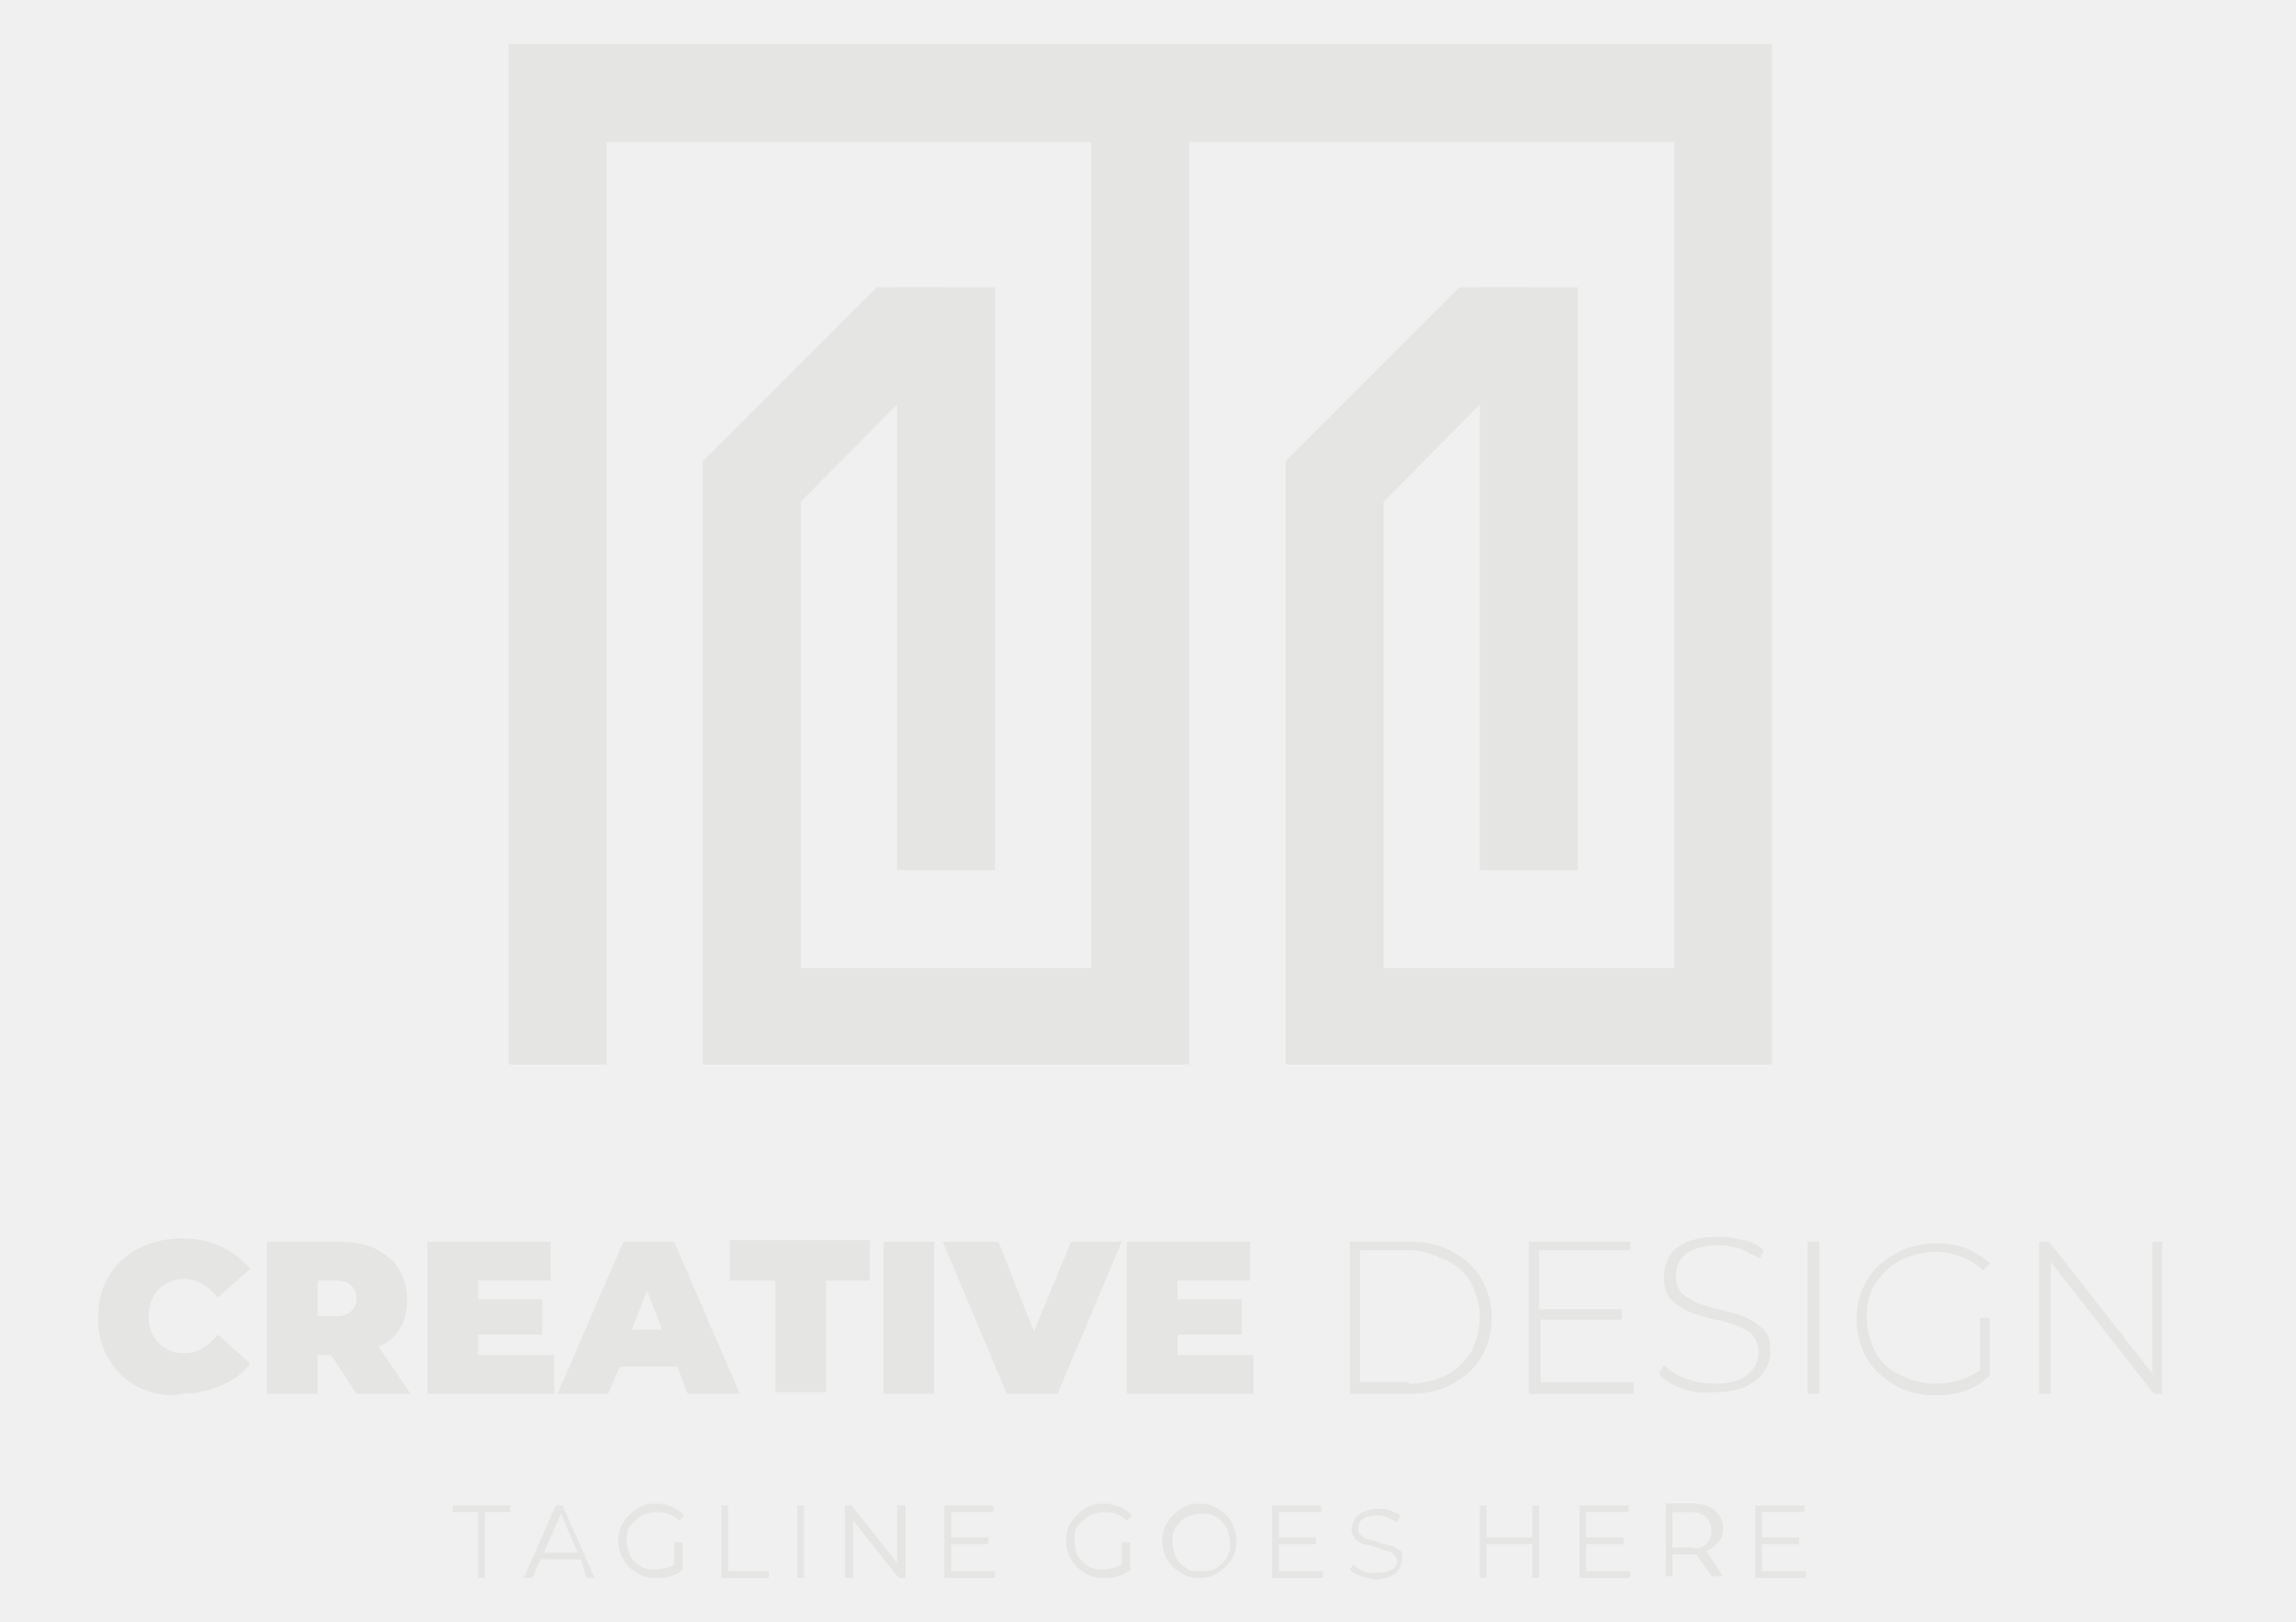
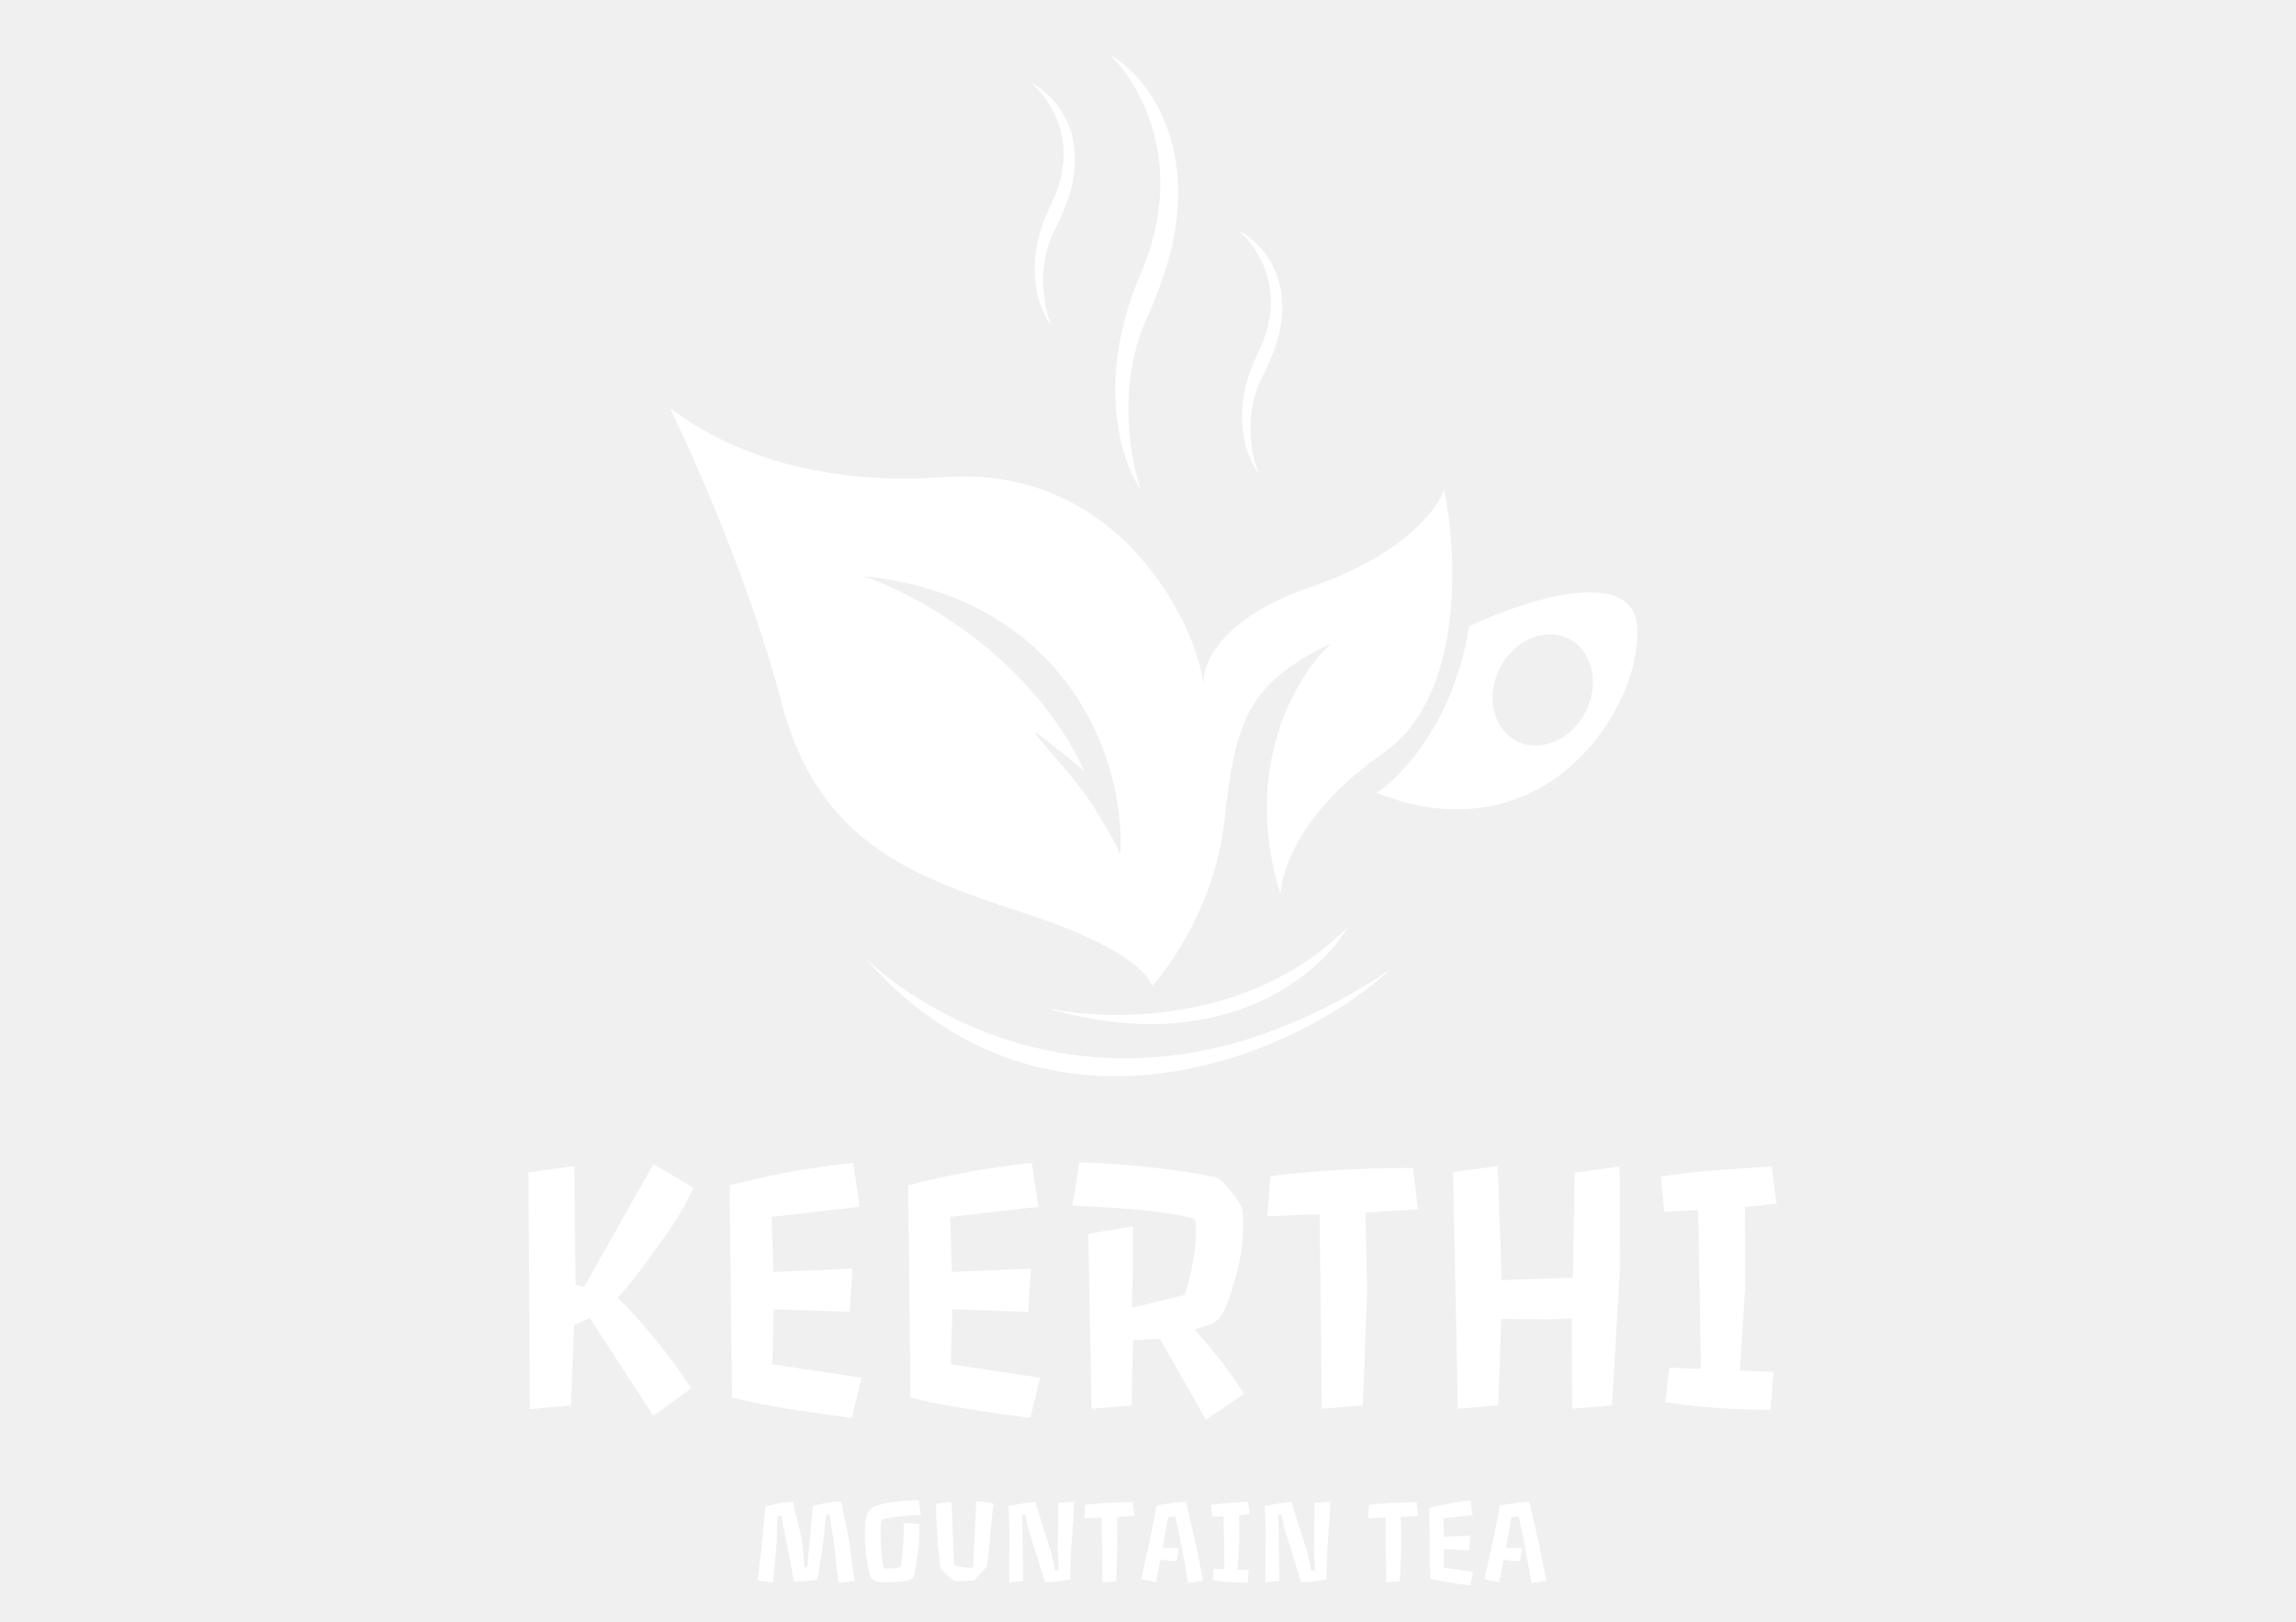
<svg xmlns="http://www.w3.org/2000/svg" width="126" height="89" viewBox="0 0 126 89" fill="none">
-   <path d="M86.59 15.761H81.212V47.745H86.59V15.761Z" fill="#E5E5E4" />
-   <path d="M54.605 15.761H49.228V47.745H54.605V15.761Z" fill="#E5E5E4" />
-   <path d="M62.578 2.411V7.788H91.874V53.122H75.928V27.535L85.755 17.615L83.901 15.761H80.1L70.551 25.31V58.407H97.251V2.411H62.578Z" fill="#E5E5E4" />
-   <path d="M27.905 2.411V58.407H33.282V7.788H59.889V53.122H43.944V27.535L53.771 17.615L51.917 15.761H48.116L38.567 25.31V58.407H65.267V2.411H27.905Z" fill="#E5E5E4" />
-   <path d="M7.602 76.114C6.86 75.743 6.304 75.187 5.933 74.538C5.562 73.889 5.377 73.147 5.377 72.313C5.377 71.478 5.562 70.737 5.933 70.088C6.304 69.439 6.86 68.883 7.602 68.512C8.344 68.141 9.085 67.956 10.012 67.956C10.847 67.956 11.588 68.141 12.145 68.419C12.794 68.697 13.35 69.161 13.721 69.624L11.959 71.2C11.403 70.551 10.847 70.181 10.105 70.181C9.549 70.181 9.085 70.366 8.715 70.737C8.344 71.108 8.158 71.664 8.158 72.22C8.158 72.869 8.344 73.333 8.715 73.704C9.085 74.074 9.549 74.26 10.105 74.26C10.847 74.26 11.403 73.889 11.959 73.24L13.721 74.816C13.35 75.372 12.794 75.743 12.145 76.021C11.496 76.299 10.754 76.485 10.012 76.485C9.085 76.67 8.344 76.485 7.602 76.114Z" fill="#E5E5E4" />
-   <path d="M18.171 74.353H17.429V76.485H14.648V68.141H18.542C19.283 68.141 20.025 68.234 20.581 68.512C21.137 68.79 21.601 69.161 21.879 69.624C22.157 70.088 22.343 70.644 22.343 71.293C22.343 71.849 22.25 72.406 21.972 72.869C21.694 73.333 21.323 73.704 20.767 73.889L22.528 76.485H19.561L18.171 74.353ZM19.283 70.552C19.098 70.366 18.82 70.273 18.449 70.273H17.429V72.22H18.449C18.82 72.22 19.098 72.128 19.283 71.942C19.469 71.757 19.561 71.571 19.561 71.201C19.561 70.922 19.469 70.737 19.283 70.552Z" fill="#E5E5E4" />
-   <path d="M30.408 74.353V76.485H23.455V68.141H30.223V70.273H26.236V71.293H29.759V73.24H26.236V74.353H30.408Z" fill="#E5E5E4" />
-   <path d="M37.176 75.001H34.024L33.375 76.485H30.594L34.209 68.141H36.991L40.606 76.485H37.732L37.176 75.001ZM36.342 72.962L35.507 70.83L34.673 72.962H36.342Z" fill="#E5E5E4" />
-   <path d="M42.461 70.273H40.05V68.048H47.745V70.273H45.334V76.392H42.553V70.273H42.461Z" fill="#E5E5E4" />
-   <path d="M48.486 68.141H51.268V76.485H48.486V68.141Z" fill="#E5E5E4" />
-   <path d="M61.558 68.141L58.035 76.485H55.254L51.731 68.141H54.791L56.737 73.055L58.777 68.141H61.558Z" fill="#E5E5E4" />
-   <path d="M68.79 74.353V76.485H61.836V68.141H68.604V70.273H64.618V71.293H68.141V73.24H64.618V74.353H68.79Z" fill="#E5E5E4" />
-   <path d="M74.074 68.141H77.412C78.246 68.141 79.08 68.326 79.729 68.697C80.378 69.068 80.934 69.532 81.305 70.181C81.676 70.83 81.862 71.571 81.862 72.313C81.862 73.147 81.676 73.796 81.305 74.445C80.934 75.094 80.378 75.558 79.729 75.929C79.08 76.299 78.246 76.485 77.412 76.485H74.074V68.141ZM77.319 75.929C78.06 75.929 78.802 75.743 79.358 75.465C79.915 75.187 80.378 74.723 80.749 74.167C81.027 73.611 81.213 72.962 81.213 72.313C81.213 71.571 81.027 71.015 80.749 70.459C80.471 69.903 80.007 69.439 79.358 69.161C78.709 68.883 78.153 68.605 77.319 68.605H74.63V75.836H77.319V75.929Z" fill="#E5E5E4" />
-   <path d="M89.649 75.929V76.485H83.901V68.141H89.463V68.605H84.457V71.849H89V72.406H84.55V75.836H89.649V75.929Z" fill="#E5E5E4" />
-   <path d="M92.338 76.207C91.781 76.021 91.318 75.743 91.04 75.372L91.318 74.909C91.596 75.187 91.967 75.465 92.523 75.65C92.986 75.836 93.543 75.928 94.099 75.928C94.933 75.928 95.49 75.743 95.86 75.465C96.231 75.187 96.509 74.723 96.509 74.26C96.509 73.889 96.417 73.611 96.231 73.333C96.046 73.055 95.768 72.962 95.397 72.776C95.119 72.684 94.655 72.498 94.099 72.406C93.45 72.22 92.986 72.127 92.616 71.942C92.245 71.757 91.967 71.571 91.689 71.293C91.41 71.015 91.318 70.551 91.318 70.088C91.318 69.717 91.41 69.346 91.596 68.975C91.781 68.605 92.152 68.326 92.616 68.141C93.079 67.956 93.635 67.863 94.284 67.863C94.748 67.863 95.211 67.956 95.675 68.048C96.138 68.141 96.509 68.326 96.787 68.605L96.602 69.068C96.231 68.883 95.86 68.697 95.49 68.512C95.119 68.419 94.655 68.326 94.284 68.326C93.543 68.326 92.894 68.512 92.523 68.79C92.152 69.068 91.967 69.531 91.967 69.995C91.967 70.366 92.059 70.644 92.245 70.922C92.43 71.108 92.708 71.293 93.079 71.478C93.357 71.571 93.821 71.757 94.377 71.849C95.026 72.035 95.49 72.127 95.86 72.313C96.231 72.498 96.509 72.684 96.787 72.962C97.066 73.24 97.158 73.611 97.158 74.167C97.158 74.538 97.066 74.909 96.787 75.279C96.602 75.65 96.231 75.836 95.768 76.114C95.304 76.299 94.748 76.392 94.099 76.392C93.45 76.485 92.894 76.392 92.338 76.207Z" fill="#E5E5E4" />
-   <path d="M99.198 68.141H99.847V76.485H99.198V68.141Z" fill="#E5E5E4" />
-   <path d="M108.654 72.313H109.21V75.465C108.84 75.835 108.376 76.114 107.913 76.299C107.449 76.484 106.8 76.577 106.244 76.577C105.409 76.577 104.668 76.392 104.019 76.021C103.37 75.65 102.814 75.186 102.443 74.538C102.072 73.889 101.886 73.147 101.886 72.405C101.886 71.571 102.072 70.922 102.443 70.273C102.814 69.624 103.37 69.16 104.019 68.79C104.668 68.419 105.409 68.233 106.244 68.233C106.893 68.233 107.449 68.326 107.913 68.511C108.376 68.697 108.84 68.975 109.21 69.346L108.84 69.717C108.469 69.346 108.098 69.16 107.634 68.975C107.171 68.79 106.707 68.697 106.244 68.697C105.502 68.697 104.853 68.882 104.297 69.16C103.741 69.439 103.277 69.902 102.906 70.458C102.535 71.015 102.443 71.664 102.443 72.313C102.443 72.962 102.628 73.611 102.906 74.167C103.184 74.723 103.648 75.186 104.297 75.465C104.853 75.743 105.502 75.928 106.244 75.928C107.171 75.928 108.005 75.65 108.654 75.186V72.313Z" fill="#E5E5E4" />
-   <path d="M118.667 68.141V76.485H118.203L112.548 69.254V76.485H111.899V68.141H112.455L118.11 75.372V68.141H118.667Z" fill="#E5E5E4" />
-   <path d="M26.236 82.974H24.846V82.603H27.998V82.974H26.607V86.59H26.236V82.974Z" fill="#E5E5E4" />
-   <path d="M31.892 85.57H29.667L29.203 86.59H28.74L30.501 82.603H30.872L32.633 86.59H32.17L31.892 85.57ZM31.706 85.199L30.779 83.067L29.852 85.199H31.706Z" fill="#E5E5E4" />
-   <path d="M37.083 84.643H37.454V86.126C37.269 86.312 37.083 86.404 36.805 86.497C36.527 86.59 36.249 86.59 35.971 86.59C35.6 86.59 35.229 86.497 34.951 86.312C34.673 86.126 34.395 85.941 34.209 85.57C34.024 85.292 33.931 84.921 33.931 84.55C33.931 84.18 34.024 83.809 34.209 83.531C34.395 83.252 34.673 82.974 34.951 82.789C35.229 82.603 35.6 82.511 36.064 82.511C36.342 82.511 36.62 82.603 36.898 82.696C37.176 82.789 37.361 82.974 37.547 83.16L37.269 83.438C36.991 83.16 36.527 82.974 36.064 82.974C35.785 82.974 35.415 83.067 35.229 83.16C34.951 83.345 34.766 83.531 34.58 83.716C34.395 83.994 34.395 84.272 34.395 84.55C34.395 84.828 34.487 85.107 34.58 85.385C34.766 85.663 34.951 85.848 35.136 85.941C35.415 86.126 35.693 86.126 35.971 86.126C36.342 86.126 36.712 86.034 36.991 85.848V84.643H37.083Z" fill="#E5E5E4" />
-   <path d="M39.586 82.603H39.957V86.219H42.182V86.59H39.586V82.603Z" fill="#E5E5E4" />
-   <path d="M43.758 82.603H44.129V86.59H43.758V82.603Z" fill="#E5E5E4" />
-   <path d="M49.692 82.603V86.59H49.321L46.818 83.438V86.59H46.354V82.603H46.725L49.228 85.756V82.603H49.692Z" fill="#E5E5E4" />
-   <path d="M54.605 86.219V86.59H51.824V82.603H54.513V82.974H52.195V84.365H54.234V84.736H52.195V86.219H54.605Z" fill="#E5E5E4" />
-   <path d="M61.651 84.643H62.022V86.126C61.836 86.312 61.651 86.404 61.373 86.497C61.095 86.59 60.817 86.59 60.538 86.59C60.168 86.59 59.797 86.497 59.519 86.312C59.241 86.126 58.962 85.941 58.777 85.57C58.592 85.292 58.499 84.921 58.499 84.55C58.499 84.18 58.592 83.809 58.777 83.531C58.962 83.252 59.241 82.974 59.519 82.789C59.797 82.603 60.168 82.511 60.631 82.511C60.909 82.511 61.187 82.603 61.466 82.696C61.744 82.789 61.929 82.974 62.114 83.16L61.836 83.438C61.558 83.16 61.095 82.974 60.631 82.974C60.353 82.974 59.982 83.067 59.797 83.16C59.519 83.345 59.333 83.531 59.148 83.716C58.962 83.994 58.962 84.272 58.962 84.55C58.962 84.828 59.055 85.107 59.148 85.385C59.333 85.663 59.519 85.848 59.704 85.941C59.982 86.126 60.26 86.126 60.538 86.126C60.909 86.126 61.28 86.034 61.558 85.848V84.643H61.651Z" fill="#E5E5E4" />
-   <path d="M64.803 86.312C64.525 86.126 64.247 85.941 64.061 85.57C63.876 85.292 63.783 84.921 63.783 84.55C63.783 84.18 63.876 83.809 64.061 83.531C64.247 83.252 64.525 82.974 64.803 82.789C65.081 82.603 65.452 82.511 65.823 82.511C66.194 82.511 66.565 82.603 66.843 82.789C67.121 82.974 67.399 83.16 67.584 83.531C67.77 83.901 67.862 84.18 67.862 84.55C67.862 84.921 67.77 85.292 67.584 85.57C67.399 85.848 67.121 86.126 66.843 86.312C66.565 86.497 66.194 86.59 65.823 86.59C65.452 86.59 65.081 86.497 64.803 86.312ZM66.75 86.034C67.028 85.848 67.213 85.663 67.306 85.477C67.492 85.199 67.492 84.921 67.492 84.643C67.492 84.365 67.399 84.087 67.306 83.809C67.121 83.531 66.935 83.345 66.75 83.252C66.472 83.067 66.194 83.067 65.916 83.067C65.638 83.067 65.359 83.16 65.081 83.252C64.803 83.438 64.618 83.623 64.525 83.809C64.34 84.087 64.34 84.365 64.34 84.643C64.34 84.921 64.432 85.199 64.525 85.477C64.71 85.755 64.896 85.941 65.081 86.034C65.267 86.219 65.545 86.219 65.823 86.219C66.101 86.219 66.472 86.219 66.75 86.034Z" fill="#E5E5E4" />
-   <path d="M72.591 86.219V86.59H69.809V82.603H72.498V82.974H70.18V84.365H72.22V84.736H70.18V86.219H72.591Z" fill="#E5E5E4" />
-   <path d="M74.723 86.497C74.445 86.405 74.259 86.312 74.074 86.127L74.259 85.848C74.445 86.034 74.63 86.127 74.816 86.219C75.094 86.312 75.279 86.312 75.557 86.312C75.928 86.312 76.206 86.219 76.392 86.127C76.577 86.034 76.67 85.848 76.67 85.663C76.67 85.478 76.577 85.385 76.484 85.292C76.392 85.2 76.299 85.107 76.114 85.107C75.928 85.014 75.743 85.014 75.557 84.921C75.279 84.829 75.001 84.736 74.816 84.736C74.63 84.643 74.445 84.55 74.352 84.458C74.259 84.272 74.167 84.087 74.167 83.902C74.167 83.716 74.259 83.531 74.352 83.345C74.445 83.16 74.63 83.067 74.816 82.975C75.001 82.882 75.279 82.789 75.65 82.789C75.835 82.789 76.114 82.789 76.299 82.882C76.484 82.975 76.67 83.067 76.855 83.16L76.67 83.531C76.484 83.438 76.299 83.345 76.114 83.253C75.928 83.16 75.743 83.16 75.557 83.16C75.186 83.16 74.908 83.253 74.816 83.345C74.63 83.438 74.537 83.623 74.537 83.902C74.537 84.087 74.63 84.18 74.723 84.272C74.816 84.365 74.908 84.458 75.094 84.458C75.279 84.55 75.465 84.55 75.65 84.643C75.928 84.736 76.206 84.829 76.392 84.829C76.577 84.921 76.763 85.014 76.855 85.107C76.948 85.107 76.948 85.292 76.948 85.57C76.948 85.756 76.855 85.941 76.763 86.127C76.67 86.312 76.484 86.405 76.299 86.497C76.114 86.59 75.835 86.683 75.465 86.683C75.186 86.59 74.908 86.59 74.723 86.497Z" fill="#E5E5E4" />
-   <path d="M84.457 82.603V86.59H84.087V84.736H81.583V86.59H81.213V82.603H81.583V84.365H84.087V82.603H84.457Z" fill="#E5E5E4" />
-   <path d="M89.463 86.219V86.59H86.682V82.603H89.371V82.974H87.053V84.365H89.093V84.736H87.053V86.219H89.463Z" fill="#E5E5E4" />
-   <path d="M94.006 86.59L93.079 85.292C92.986 85.292 92.894 85.292 92.801 85.292H91.781V86.497H91.41V82.511H92.894C93.357 82.511 93.821 82.603 94.099 82.882C94.377 83.16 94.562 83.438 94.562 83.901C94.562 84.18 94.47 84.458 94.284 84.643C94.099 84.829 93.913 85.014 93.635 85.107L94.562 86.497H94.006V86.59ZM93.635 84.736C93.821 84.55 93.913 84.365 93.913 83.994C93.913 83.716 93.821 83.438 93.635 83.252C93.45 83.067 93.172 82.974 92.708 82.974H91.781V84.921H92.801C93.172 85.014 93.45 84.921 93.635 84.736Z" fill="#E5E5E4" />
-   <path d="M99.105 86.219V86.59H96.324V82.603H99.013V82.974H96.695V84.365H98.734V84.736H96.695V86.219H99.105Z" fill="#E5E5E4" />
+   <path d="M29 64.332L31.515 63.989L31.585 70.523L32.06 70.604L35.858 63.878L38.059 65.18C37.676 66.009 37.194 66.837 36.615 67.665L35.343 69.443L34.575 70.422C34.333 70.725 34.107 70.984 33.898 71.2C34.43 71.745 34.828 72.166 35.09 72.462C36.417 74.011 37.363 75.253 37.928 76.189L35.858 77.694L32.363 72.321L31.505 72.715L31.333 77.118L29.081 77.32L29 64.332ZM30.444 73.189C30.444 73.196 30.444 73.2 30.444 73.2C30.451 73.2 30.454 73.196 30.454 73.189H30.444Z" fill="white" />
+   <path d="M42.382 74.866L47.281 75.603L46.745 77.805L45.22 77.603C42.978 77.293 41.295 76.987 40.17 76.684L40.039 65.039C42.416 64.433 44.678 64.026 46.826 63.817L47.179 66.221L42.342 66.776L42.443 69.796L46.786 69.614L46.624 71.988L42.463 71.846L42.382 74.866Z" fill="white" />
+   <path d="M52.179 74.866L57.077 75.603L56.542 77.805L55.017 77.603C52.775 77.293 51.091 76.987 49.967 76.684L49.836 65.039C52.212 64.433 54.475 64.026 56.623 63.817L56.976 66.221L52.138 66.776L52.239 69.796L56.582 69.614L56.421 71.988L52.26 71.846L52.179 74.866Z" fill="white" />
+   <path d="M59.723 67.705L62.178 67.291V69.321L62.117 71.766L65.016 71.058C65.426 69.759 65.632 68.581 65.632 67.524C65.632 67.301 65.618 67.093 65.591 66.897C64.453 66.541 62.208 66.295 58.855 66.16L59.239 63.777C62.114 63.891 64.605 64.167 66.712 64.605C66.894 64.645 67.184 64.911 67.581 65.403C67.971 65.888 68.173 66.228 68.187 66.423C68.207 66.618 68.217 66.81 68.217 66.998V67.564C68.217 68.439 67.995 69.57 67.551 70.957C67.308 71.712 67.069 72.196 66.834 72.412C66.726 72.513 66.628 72.587 66.541 72.634L65.551 72.957C66.534 74.028 67.443 75.203 68.278 76.482L66.177 77.906L63.652 73.462L62.178 73.543L62.097 77.118L59.905 77.3L59.723 67.705Z" fill="white" />
+   <path d="M77.812 66.362C77.024 66.396 76.065 66.456 74.933 66.544L75.024 70.745L74.792 77.118L72.54 77.3L72.419 66.635C71.833 66.648 71.291 66.668 70.793 66.695C70.301 66.722 69.884 66.736 69.54 66.736L69.722 64.544C72.052 64.241 74.661 64.09 77.549 64.09L77.812 66.362Z" fill="white" />
+   <path d="M79.741 64.312L82.195 63.989L82.407 70.251L86.316 70.109L86.417 64.352L88.881 64.009L88.901 69.543L88.467 77.118L86.275 77.3L86.255 72.341L85.074 72.402L82.387 72.382L82.215 77.118L80.004 77.3L79.741 64.312Z" fill="white" />
+   <path d="M97.496 66.049L95.759 66.241L95.779 70.523L95.486 75.21L97.335 75.28L97.163 77.371C94.773 77.337 92.85 77.192 91.396 76.936L91.598 75.048L93.345 75.119L93.194 66.403C92.574 66.43 91.955 66.463 91.335 66.504L91.144 64.564C92.281 64.383 93.453 64.255 94.658 64.181L97.224 64.009L97.496 66.049Z" fill="white" />
+   <path d="M41.846 84.398C41.859 84.115 41.88 83.847 41.91 83.593C41.91 83.593 41.931 83.406 41.974 83.031C41.989 82.91 42.003 82.786 42.014 82.66C42.496 82.526 42.995 82.442 43.509 82.408L43.997 84.428L44.155 86.014L44.3 86L44.613 82.654C44.932 82.542 45.318 82.462 45.771 82.415C45.91 82.401 46.04 82.395 46.161 82.395L46.586 84.495L46.889 86.764L46.017 86.855L45.751 84.573L45.529 83.115L45.323 83.142L45.185 84.606L44.859 86.674C44.473 86.745 44.046 86.787 43.579 86.798L42.876 83.159L42.654 83.192L42.627 84.542L42.425 86.835L41.583 86.731L41.846 84.398Z" fill="white" />
+   <path d="M48.138 86.791C48.044 86.769 47.968 86.739 47.912 86.7C47.858 86.662 47.809 86.586 47.764 86.472C47.721 86.355 47.68 86.201 47.639 86.01C47.601 85.817 47.569 85.614 47.542 85.401C47.49 84.992 47.464 84.641 47.464 84.347C47.464 83.838 47.478 83.517 47.505 83.384C47.532 83.25 47.56 83.146 47.589 83.075C47.618 83.003 47.656 82.939 47.703 82.883C47.791 82.775 47.912 82.693 48.067 82.637C48.222 82.581 48.388 82.535 48.565 82.499C48.743 82.461 48.931 82.429 49.131 82.405C49.528 82.355 49.956 82.326 50.413 82.317L50.538 83.132C49.737 83.163 49.095 83.23 48.612 83.331C48.514 83.353 48.432 83.376 48.367 83.401C48.34 83.554 48.326 83.77 48.326 84.051C48.326 84.332 48.33 84.549 48.336 84.704C48.343 84.859 48.353 85.014 48.367 85.169C48.396 85.519 48.442 85.817 48.505 86.064C48.536 86.069 48.569 86.071 48.602 86.071C48.636 86.071 48.698 86.071 48.788 86.071C48.998 86.071 49.214 86.045 49.434 85.993C49.546 85.264 49.602 84.457 49.602 83.573L50.441 83.627C50.452 83.784 50.457 83.922 50.457 84.041C50.457 84.157 50.453 84.283 50.444 84.418C50.437 84.55 50.427 84.686 50.413 84.825C50.4 84.962 50.384 85.1 50.366 85.239C50.348 85.376 50.331 85.507 50.312 85.633C50.295 85.757 50.277 85.871 50.259 85.977L50.212 86.239C50.173 86.423 50.13 86.54 50.08 86.589C50.033 86.639 49.987 86.674 49.942 86.694C49.9 86.712 49.845 86.727 49.777 86.741C49.71 86.754 49.636 86.766 49.555 86.775C49.477 86.786 49.394 86.795 49.306 86.801C49.218 86.808 49.134 86.814 49.053 86.818C48.919 86.823 48.794 86.825 48.68 86.825C48.413 86.825 48.232 86.814 48.138 86.791Z" fill="white" />
+   <path d="M51.592 85.936C51.455 84.704 51.379 83.568 51.363 82.529L52.218 82.395L52.356 85.862C52.54 85.97 52.812 86.024 53.171 86.024C53.229 86.024 53.306 86.018 53.403 86.007L53.581 82.371L54.507 82.489L54.194 85.812C54.187 85.895 54.13 85.997 54.023 86.118C53.917 86.239 53.832 86.334 53.767 86.401C53.632 86.54 53.542 86.631 53.497 86.674C53.455 86.714 53.414 86.735 53.376 86.737C53.008 86.755 52.767 86.767 52.652 86.771C52.538 86.778 52.472 86.78 52.454 86.778C52.438 86.778 52.41 86.767 52.37 86.744C52.329 86.719 52.285 86.69 52.238 86.657C52.193 86.623 52.15 86.587 52.107 86.549L51.851 86.33C51.694 86.195 51.608 86.064 51.592 85.936Z" fill="white" />
+   <path d="M55.379 86.401C55.379 85.714 55.389 84.962 55.41 84.145L55.346 82.64C55.388 82.631 55.444 82.62 55.514 82.607C55.514 82.607 55.592 82.592 55.749 82.563C55.835 82.547 55.925 82.531 56.019 82.516L56.302 82.469C56.465 82.444 56.634 82.426 56.807 82.415L57.695 85.226L57.901 86.192L58.096 86.172L58.052 85.088L58.083 82.469L58.944 82.395C58.926 83.07 58.87 83.948 58.776 85.027L58.726 86.68C58.324 86.754 57.865 86.805 57.349 86.832L56.46 83.987L56.261 83.098L56.083 83.125L56.117 84.138L56.15 86.764L55.379 86.832V86.401Z" fill="white" />
+   <path d="M62.257 83.186C61.995 83.197 61.675 83.217 61.298 83.246L61.328 84.647L61.251 86.771L60.5 86.832L60.459 83.277C60.264 83.281 60.083 83.288 59.917 83.297C59.754 83.306 59.614 83.31 59.5 83.31L59.56 82.58C60.337 82.479 61.207 82.428 62.17 82.428L62.257 83.186Z" fill="white" />
+   <path d="M64.503 85.657H64.28C64.155 85.657 63.956 85.631 63.684 85.579L63.429 86.825L62.627 86.647L63.021 84.896L63.479 82.607C63.986 82.517 64.522 82.448 65.085 82.401L65.617 84.711L66.028 86.737L65.21 86.869L64.849 84.882L64.499 83.206C64.371 83.206 64.238 83.227 64.099 83.27L63.809 84.93L64.678 84.95L64.573 85.653C64.549 85.656 64.525 85.657 64.503 85.657Z" fill="white" />
+   <path d="M68.583 83.081L68.004 83.145L68.011 84.573L67.913 86.135L68.529 86.158L68.472 86.855C67.675 86.844 67.034 86.796 66.549 86.71L66.617 86.081L67.199 86.105L67.149 83.199C66.942 83.208 66.736 83.219 66.529 83.233L66.465 82.587C66.845 82.526 67.235 82.483 67.637 82.459L68.492 82.401L68.583 83.081Z" fill="white" />
+   <path d="M69.438 86.401C69.438 85.714 69.448 84.962 69.468 84.145L69.404 82.64C69.447 82.631 69.503 82.62 69.573 82.607C69.573 82.607 69.651 82.592 69.808 82.563C69.894 82.547 69.983 82.531 70.078 82.516L70.361 82.469C70.524 82.444 70.693 82.426 70.865 82.415L71.754 85.226L71.96 86.192L72.155 86.172L72.111 85.088L72.141 82.469L73.003 82.395C72.985 83.07 72.929 83.948 72.835 85.027L72.784 86.68C72.383 86.754 71.924 86.805 71.407 86.832L70.519 83.987L70.32 83.098L70.142 83.125L70.175 84.138L70.209 86.764L69.438 86.832V86.401Z" fill="white" />
+   <path d="M77.831 83.186C77.568 83.197 77.249 83.217 76.871 83.246L76.902 84.647L76.824 86.771L76.073 86.832L76.033 83.277C75.838 83.281 75.657 83.288 75.491 83.297C75.327 83.306 75.188 83.31 75.074 83.31L75.134 82.58C75.911 82.479 76.781 82.428 77.743 82.428L77.831 83.186Z" fill="white" />
+   <path d="M79.218 86.02L80.851 86.266L80.672 87L80.164 86.933C79.416 86.829 78.855 86.727 78.481 86.626L78.437 82.745C79.229 82.543 79.983 82.407 80.699 82.337L80.817 83.139L79.204 83.324L79.238 84.33L80.686 84.27L80.632 85.061L79.245 85.014L79.218 86.02Z" fill="white" />
+   <path d="M83.342 85.657H83.12C82.994 85.657 82.795 85.631 82.524 85.579L82.268 86.825L81.467 86.647L81.861 84.896L82.319 82.607C82.826 82.517 83.361 82.448 83.924 82.401L84.456 84.711L84.867 86.737L84.049 86.869L83.689 84.882L83.339 83.206C83.211 83.206 83.077 83.227 82.938 83.27L82.648 84.93L83.517 84.95L83.413 85.653C83.388 85.656 83.364 85.657 83.342 85.657Z" fill="white" />
+   <path d="M57.44 55.314C60.772 56.061 68.747 56.21 73.987 50.832C72.465 53.504 67.023 58.141 57.44 55.314Z" fill="white" />
+   <path d="M47.371 52.448C47.226 52.296 47.134 52.185 47.098 52.125C47.188 52.234 47.279 52.342 47.371 52.448C49.309 54.464 60.761 63.584 76.314 53.191C70.992 58.087 57.181 63.825 47.371 52.448Z" fill="white" />
+   <path d="M62.611 14.984C60.06 20.913 61.548 25.383 62.611 26.877C62.008 25.211 61.25 20.948 63.042 17.224C63.33 16.59 63.99 14.942 64.335 13.428C65.645 7.292 62.583 3.919 60.888 3C62.554 4.551 65.162 9.054 62.611 14.984Z" fill="white" />
+   <path d="M57.684 11.213C56.049 14.509 57.003 16.994 57.684 17.824C57.297 16.898 56.811 14.528 57.96 12.458C58.144 12.105 58.568 11.19 58.789 10.348C59.629 6.937 57.666 5.063 56.579 4.552C57.647 5.414 59.319 7.917 57.684 11.213Z" fill="white" />
+   <path d="M69.06 19.314C67.425 22.61 68.379 25.095 69.06 25.925C68.673 24.999 68.187 22.629 69.336 20.56C69.52 20.207 69.944 19.291 70.165 18.45C71.005 15.039 69.042 13.164 67.955 12.653C69.023 13.515 70.695 16.018 69.06 19.314Z" fill="white" />
+   <path fill-rule="evenodd" clip-rule="evenodd" d="M36.756 22.391C38.106 25.12 41.22 32.165 42.875 38.508C44.934 46.401 50.239 48.145 56.493 50.201L56.578 50.229C61.611 51.884 63.099 53.504 63.214 54.107C64.335 52.901 66.696 49.419 67.179 45.144C67.782 39.801 68.299 37.56 73.039 35.319C71.201 36.985 68.075 42.076 70.281 49.108C70.281 47.816 71.402 44.455 75.883 41.352C80.365 38.249 79.992 30.407 79.245 26.873C78.9 27.936 76.952 30.493 71.919 32.216C66.973 33.91 65.95 36.464 66.052 37.588C65.664 34.268 61.434 25.498 51.838 26.183C42.919 26.821 38.227 23.446 36.988 22.555C36.888 22.483 36.811 22.428 36.756 22.391ZM59.508 42.3C56.544 35.957 50.172 32.532 47.356 31.613C57.785 32.647 61.749 40.749 61.491 46.868C61.376 46.609 60.922 45.73 60.026 44.282C59.439 43.334 58.355 42.078 57.605 41.209C56.923 40.419 56.517 39.948 57.009 40.318C57.837 40.938 59.02 41.898 59.508 42.3Z" fill="white" />
+   <path fill-rule="evenodd" clip-rule="evenodd" d="M75.538 43.507C76.888 42.645 79.796 39.611 80.623 34.371C83.582 32.964 89.569 30.993 89.845 34.371C90.189 38.594 84.932 47.213 75.538 43.507ZM83.236 40.666C84.536 41.327 86.228 40.606 87.017 39.055C87.805 37.504 87.39 35.712 86.09 35.051C84.79 34.39 83.097 35.111 82.309 36.662C81.52 38.213 81.935 40.006 83.236 40.666Z" fill="white" />
</svg>
